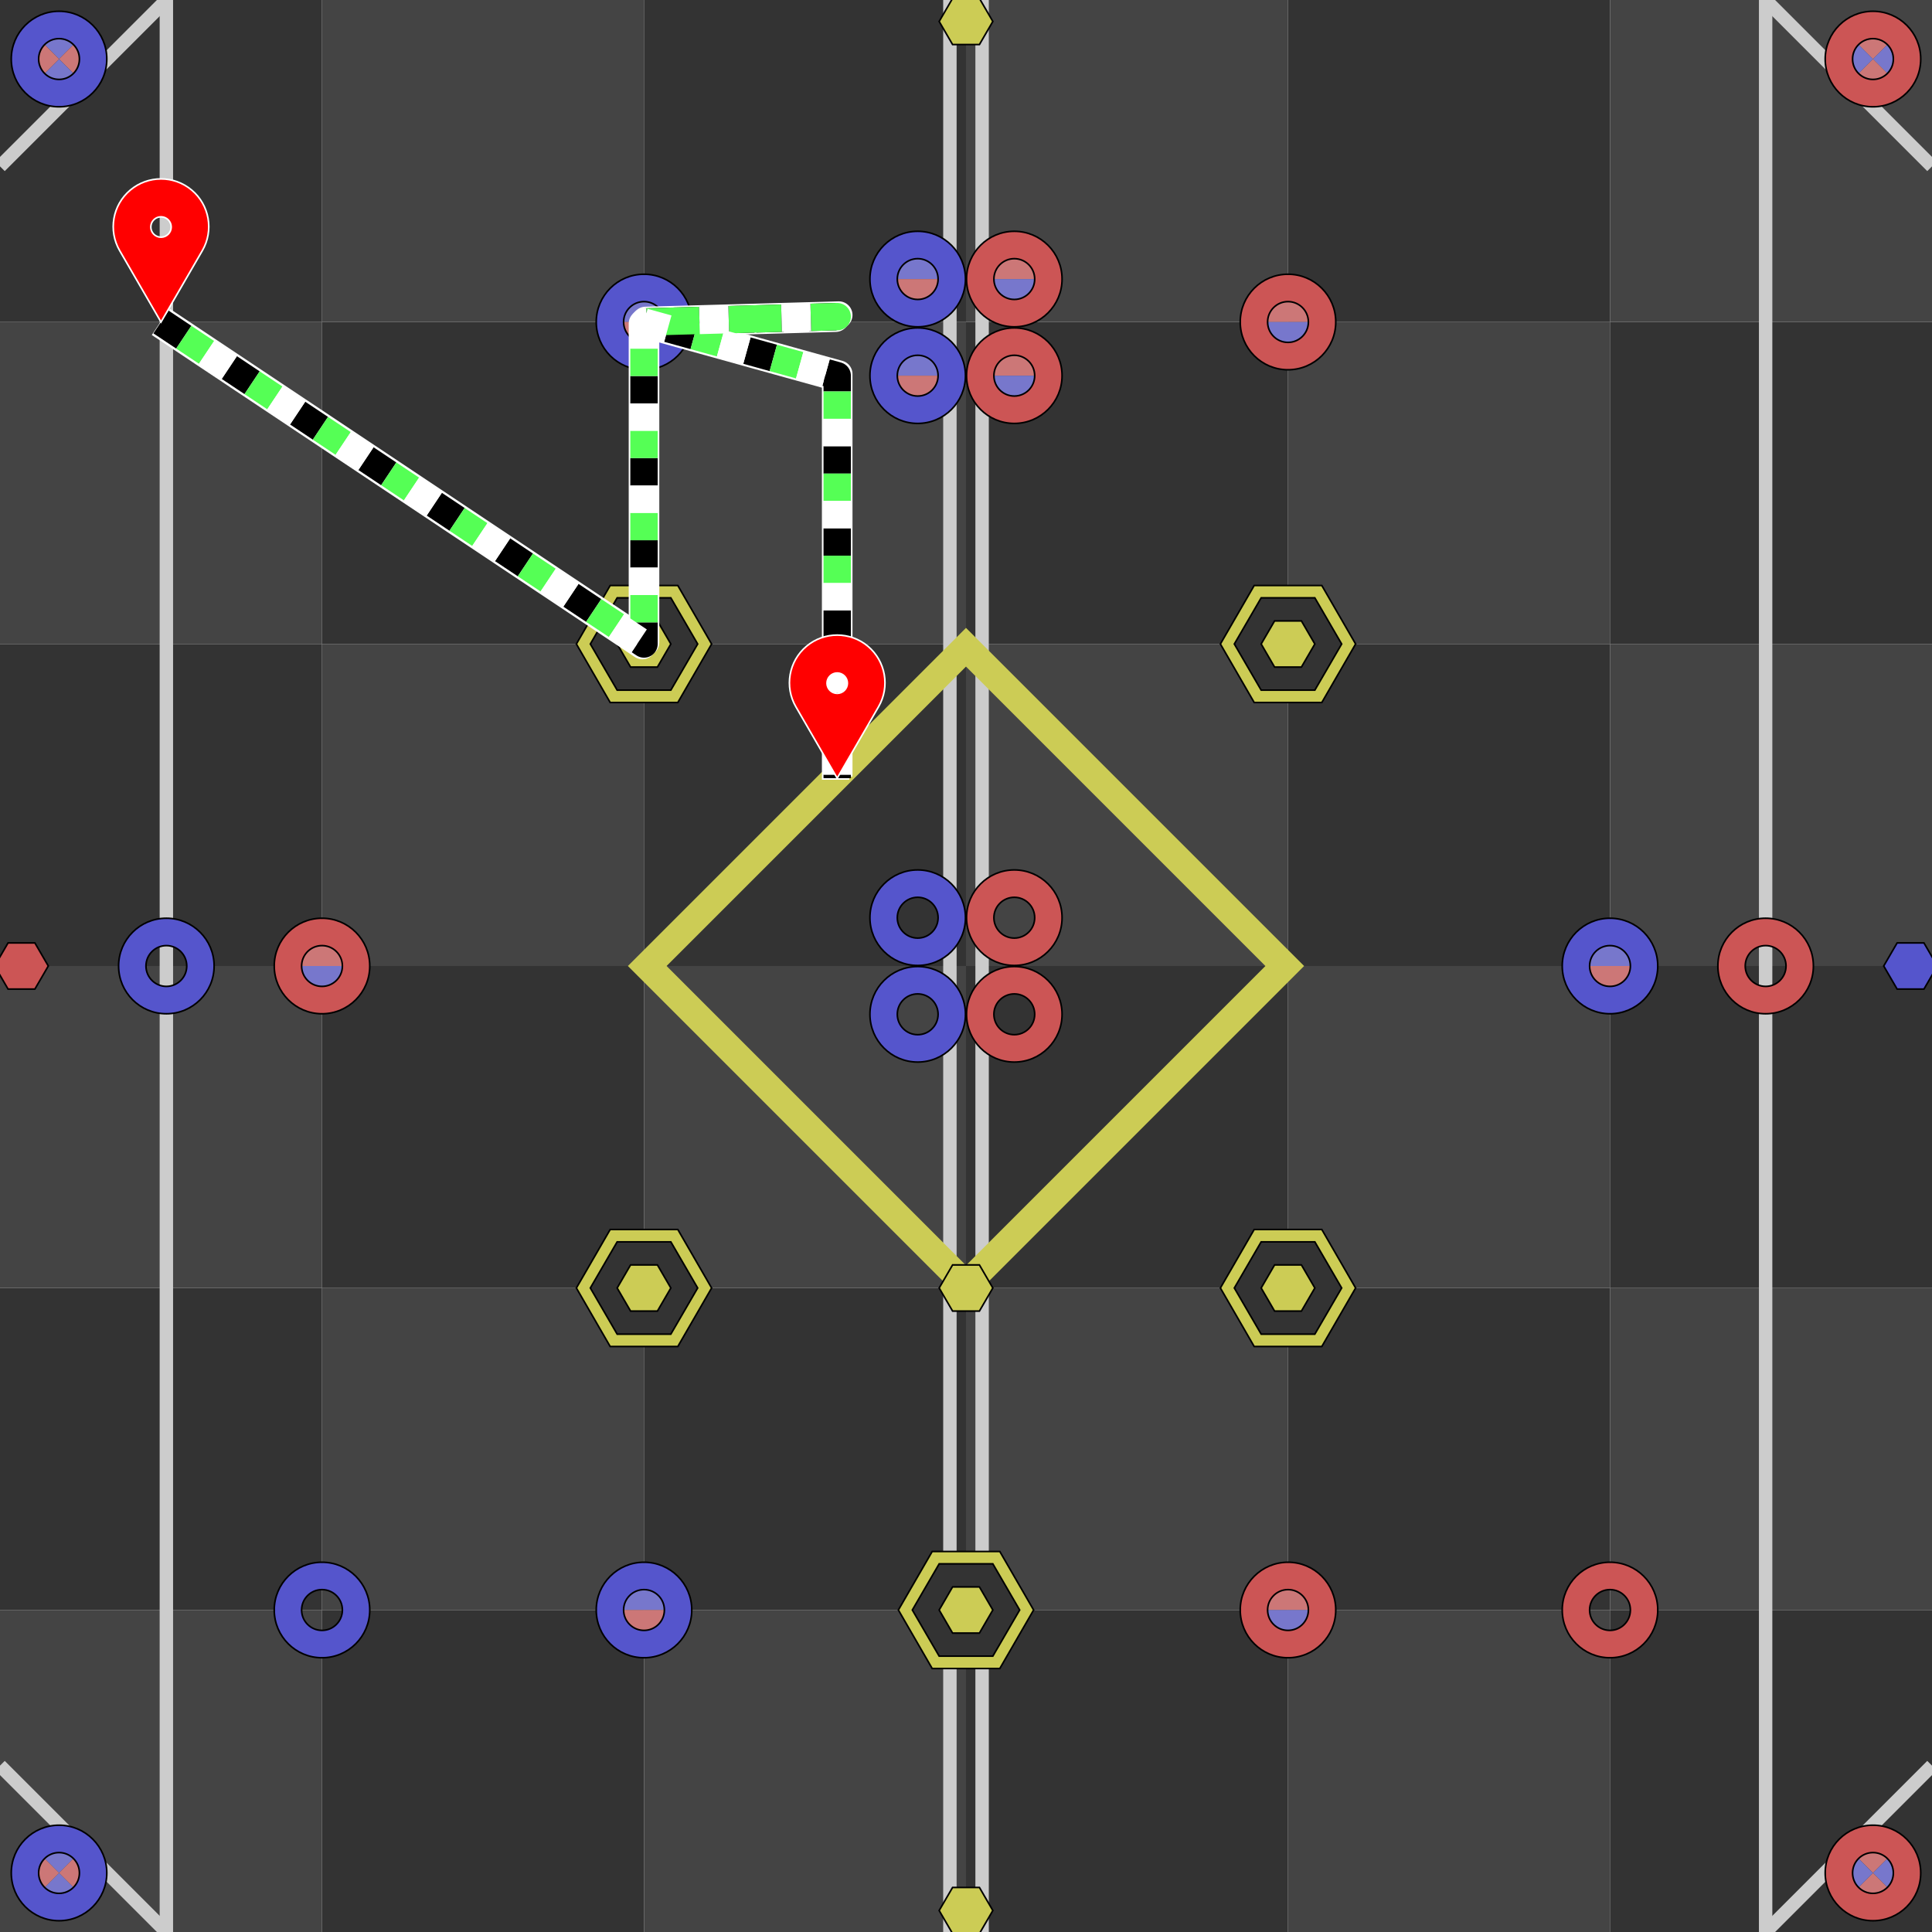
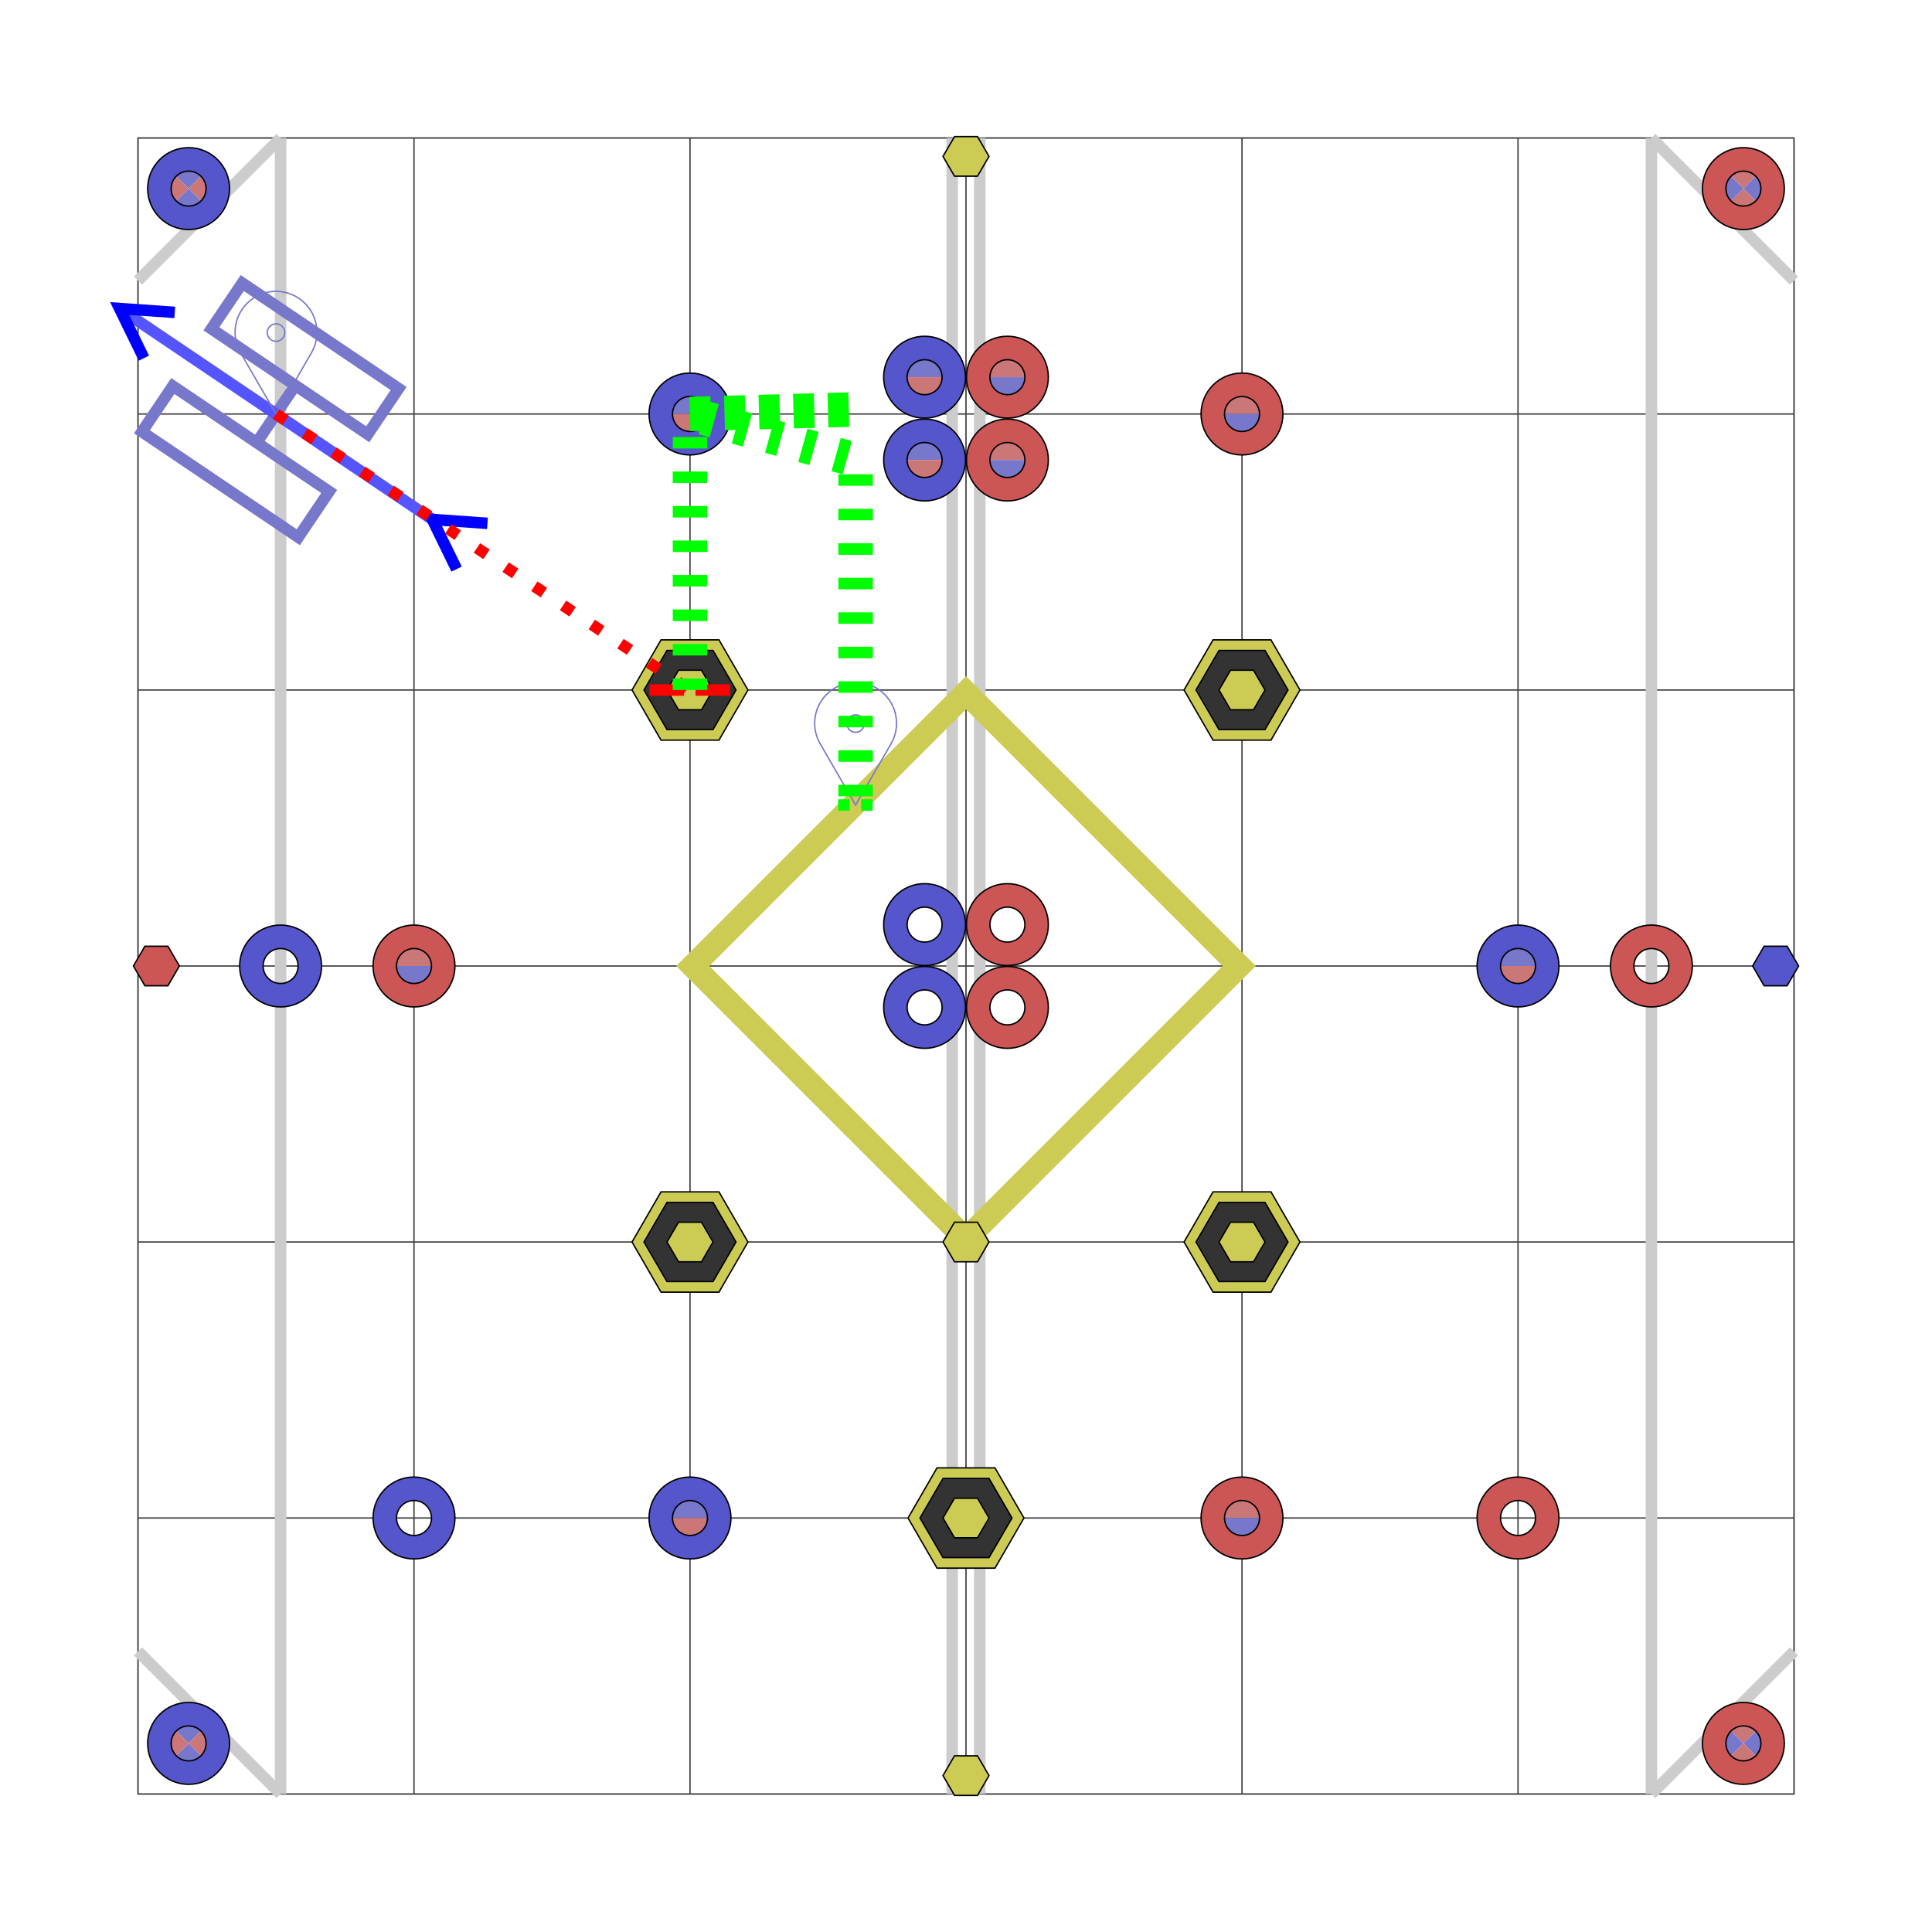
- <svg xmlns="http://www.w3.org/2000/svg" version="1.1" width="600" height="600" viewBox="-1800 -1800 3600 3600">
+ <svg xmlns="http://www.w3.org/2000/svg" version="1.1" width="600" height="600" viewBox="-2100 -2100 4200 4200">
  <g transform="scale(1, -1)">
-     <rect x="-1800" y="-1800" width="600" height="600" fill="#444444" />
-     <rect x="-1800" y="-1200" width="600" height="600" fill="#333333" />
-     <rect x="-1800" y="-600" width="600" height="600" fill="#444444" />
-     <rect x="-1800" y="0" width="600" height="600" fill="#333333" />
-     <rect x="-1800" y="600" width="600" height="600" fill="#444444" />
-     <rect x="-1800" y="1200" width="600" height="600" fill="#333333" />
-     <rect x="-1200" y="-1800" width="600" height="600" fill="#333333" />
-     <rect x="-1200" y="-1200" width="600" height="600" fill="#444444" />
-     <rect x="-1200" y="-600" width="600" height="600" fill="#333333" />
-     <rect x="-1200" y="0" width="600" height="600" fill="#444444" />
-     <rect x="-1200" y="600" width="600" height="600" fill="#333333" />
-     <rect x="-1200" y="1200" width="600" height="600" fill="#444444" />
-     <rect x="-600" y="-1800" width="600" height="600" fill="#444444" />
-     <rect x="-600" y="-1200" width="600" height="600" fill="#333333" />
-     <rect x="-600" y="-600" width="600" height="600" fill="#444444" />
-     <rect x="-600" y="0" width="600" height="600" fill="#333333" />
-     <rect x="-600" y="600" width="600" height="600" fill="#444444" />
-     <rect x="-600" y="1200" width="600" height="600" fill="#333333" />
-     <rect x="0" y="-1800" width="600" height="600" fill="#333333" />
-     <rect x="0" y="-1200" width="600" height="600" fill="#444444" />
-     <rect x="0" y="-600" width="600" height="600" fill="#333333" />
-     <rect x="0" y="0" width="600" height="600" fill="#444444" />
-     <rect x="0" y="600" width="600" height="600" fill="#333333" />
-     <rect x="0" y="1200" width="600" height="600" fill="#444444" />
-     <rect x="600" y="-1800" width="600" height="600" fill="#444444" />
-     <rect x="600" y="-1200" width="600" height="600" fill="#333333" />
-     <rect x="600" y="-600" width="600" height="600" fill="#444444" />
-     <rect x="600" y="0" width="600" height="600" fill="#333333" />
-     <rect x="600" y="600" width="600" height="600" fill="#444444" />
-     <rect x="600" y="1200" width="600" height="600" fill="#333333" />
-     <rect x="1200" y="-1800" width="600" height="600" fill="#333333" />
-     <rect x="1200" y="-1200" width="600" height="600" fill="#444444" />
-     <rect x="1200" y="-600" width="600" height="600" fill="#333333" />
-     <rect x="1200" y="0" width="600" height="600" fill="#444444" />
-     <rect x="1200" y="600" width="600" height="600" fill="#333333" />
-     <rect x="1200" y="1200" width="600" height="600" fill="#444444" />
+     <rect x="-2100" y="-2100" width="4200" height="4200" fill="#ffffff" />
+     <rect x="-1800" y="-1800" width="3600" height="3600" fill="none" stroke="#333333" stroke-width="3" />
+     <line x1="-1800" y1="-1200" x2="1800" y2="-1200" stroke="#444444" stroke-width="3" />
+     <line x1="-1800" y1="-600" x2="1800" y2="-600" stroke="#444444" stroke-width="3" />
+     <line x1="-1800" y1="0" x2="1800" y2="0" stroke="#444444" stroke-width="3" />
+     <line x1="-1800" y1="600" x2="1800" y2="600" stroke="#444444" stroke-width="3" />
+     <line x1="-1800" y1="1200" x2="1800" y2="1200" stroke="#444444" stroke-width="3" />
+     <line x1="-1200" y1="-1800" x2="-1200" y2="1800" stroke="#444444" stroke-width="3" />
+     <line x1="-600" y1="-1800" x2="-600" y2="1800" stroke="#444444" stroke-width="3" />
+     <line x1="0" y1="-1800" x2="0" y2="1800" stroke="#444444" stroke-width="3" />
+     <line x1="600" y1="-1800" x2="600" y2="1800" stroke="#444444" stroke-width="3" />
+     <line x1="1200" y1="-1800" x2="1200" y2="1800" stroke="#444444" stroke-width="3" />
    <line x1="-1490" y1="-1800" x2="-1490" y2="1800" stroke="#cccccc" stroke-width="25" />
    <line x1="-30" y1="-1800" x2="-30" y2="1800" stroke="#cccccc" stroke-width="25" />
    <line x1="30" y1="-1800" x2="30" y2="1800" stroke="#cccccc" stroke-width="25" />
    <line x1="1490" y1="-1800" x2="1490" y2="1800" stroke="#cccccc" stroke-width="25" />
    <line x1="-1800" y1="-1490" x2="-1490" y2="-1800" stroke="#cccccc" stroke-width="25" />
    <line x1="1800" y1="-1490" x2="1490" y2="-1800" stroke="#cccccc" stroke-width="25" />
    <line x1="-1800" y1="1490" x2="-1490" y2="1800" stroke="#cccccc" stroke-width="25" />
    <line x1="1800" y1="1490" x2="1490" y2="1800" stroke="#cccccc" stroke-width="25" />
    <rect x="-420" y="-420" width="840" height="840" transform="rotate(45)" stroke="#cccc55" fill="none" stroke-width="51" />
    <polygon points="-1710,0 -1735,43 -1785,43 -1810,0 -1785,-43 -1735,-43" fill="#cc5555" stroke="#000000" stroke-width="3" />
    <polygon points="1810,0 1785,43 1735,43 1710,0 1735,-43 1785,-43" fill="#5555cc" stroke="#000000" stroke-width="3" />
    <polygon points="50,1760 25,1803 -25,1803 -50,1760 -25,1717 25,1717" fill="#cccc55" stroke="#000000" stroke-width="3" />
    <polygon points="50,-600 25,-557 -25,-557 -50,-600 -25,-643 25,-643" fill="#cccc55" stroke="#000000" stroke-width="3" />
    <polygon points="50,-1760 25,-1717 -25,-1717 -50,-1760 -25,-1803 25,-1803" fill="#cccc55" stroke="#000000" stroke-width="3" />
    <polygon points="-474,600 -537,709 -663,709 -726,600 -663,491 -537,491" fill="#cccc55" stroke="#000000" stroke-width="3" />
    <polygon points="-500,600 -550,686 -650,686 -700,600 -650,514 -550,514" fill="#333333" stroke="#000000" stroke-width="3" />
    <polygon points="-550,600 -575,643 -625,643 -650,600 -625,557 -575,557" fill="#cccc55" stroke="#000000" stroke-width="3" />
    <polygon points="726,600 663,709 537,709 474,600 537,491 663,491" fill="#cccc55" stroke="#000000" stroke-width="3" />
    <polygon points="700,600 650,686 550,686 500,600 550,514 650,514" fill="#333333" stroke="#000000" stroke-width="3" />
    <polygon points="650,600 625,643 575,643 550,600 575,557 625,557" fill="#cccc55" stroke="#000000" stroke-width="3" />
    <polygon points="-474,-600 -537,-491 -663,-491 -726,-600 -663,-709 -537,-709" fill="#cccc55" stroke="#000000" stroke-width="3" />
    <polygon points="-500,-600 -550,-514 -650,-514 -700,-600 -650,-686 -550,-686" fill="#333333" stroke="#000000" stroke-width="3" />
    <polygon points="-550,-600 -575,-557 -625,-557 -650,-600 -625,-643 -575,-643" fill="#cccc55" stroke="#000000" stroke-width="3" />
    <polygon points="726,-600 663,-491 537,-491 474,-600 537,-709 663,-709" fill="#cccc55" stroke="#000000" stroke-width="3" />
    <polygon points="700,-600 650,-514 550,-514 500,-600 550,-686 650,-686" fill="#333333" stroke="#000000" stroke-width="3" />
    <polygon points="650,-600 625,-557 575,-557 550,-600 575,-643 625,-643" fill="#cccc55" stroke="#000000" stroke-width="3" />
    <polygon points="126,-1200 63,-1091 -63,-1091 -126,-1200 -63,-1309 63,-1309" fill="#cccc55" stroke="#000000" stroke-width="3" />
    <polygon points="100,-1200 50,-1114 -50,-1114 -100,-1200 -50,-1286 50,-1286" fill="#333333" stroke="#000000" stroke-width="3" />
    <polygon points="50,-1200 25,-1157 -25,-1157 -50,-1200 -25,-1243 25,-1243" fill="#cccc55" stroke="#000000" stroke-width="3" />
    <path d="M 1690,1690 l -63,63 a 89,89 0 0,0 126,0 z" fill="#cc7777" />
    <path d="M 1690,1690 l 63,63 a 89,89 0 0,0 0,-126 z" fill="#7777cc" />
    <path d="M 1690,1690 l 63,-63 a 89,89 0 0,0 -126,0 z" fill="#cc7777" />
    <path d="M 1690,1690 l -63,-63 a 89,89 0 0,0 0,126 z" fill="#7777cc" />
    <path d="M 1601,1690 a 89 89 0 0 0 178 0 a 89 89 0 0 0 -178 0 z m 51 0 a 38 38 0 0 0 76 0 a 38 38 0 0 0 -76 0 z" fill="#cc5555" stroke="#000000" stroke-width="3" fill-rule="evenodd" />
    <path d="M 1690,-1690 l -63,63 a 89,89 0 0,0 126,0 z" fill="#cc7777" />
    <path d="M 1690,-1690 l 63,63 a 89,89 0 0,0 0,-126 z" fill="#7777cc" />
    <path d="M 1690,-1690 l 63,-63 a 89,89 0 0,0 -126,0 z" fill="#cc7777" />
    <path d="M 1690,-1690 l -63,-63 a 89,89 0 0,0 0,126 z" fill="#7777cc" />
    <path d="M 1601,-1690 a 89 89 0 0 0 178 0 a 89 89 0 0 0 -178 0 z m 51 0 a 38 38 0 0 0 76 0 a 38 38 0 0 0 -76 0 z" fill="#cc5555" stroke="#000000" stroke-width="3" fill-rule="evenodd" />
    <path d="M -1690,1690 l -63,63 a 89,89 0 0,0 126,0 z" fill="#7777cc" />
    <path d="M -1690,1690 l 63,63 a 89,89 0 0,0 0,-126 z" fill="#cc7777" />
    <path d="M -1690,1690 l 63,-63 a 89,89 0 0,0 -126,0 z" fill="#7777cc" />
    <path d="M -1690,1690 l -63,-63 a 89,89 0 0,0 0,126 z" fill="#cc7777" />
    <path d="M -1779,1690 a 89 89 0 0 0 178 0 a 89 89 0 0 0 -178 0 z m 51 0 a 38 38 0 0 0 76 0 a 38 38 0 0 0 -76 0 z" fill="#5555cc" stroke="#000000" stroke-width="3" fill-rule="evenodd" />
    <path d="M -1690,-1690 l -63,63 a 89,89 0 0,0 126,0 z" fill="#7777cc" />
    <path d="M -1690,-1690 l 63,63 a 89,89 0 0,0 0,-126 z" fill="#cc7777" />
    <path d="M -1690,-1690 l 63,-63 a 89,89 0 0,0 -126,0 z" fill="#7777cc" />
    <path d="M -1690,-1690 l -63,-63 a 89,89 0 0,0 0,126 z" fill="#cc7777" />
    <path d="M -1779,-1690 a 89 89 0 0 0 178 0 a 89 89 0 0 0 -178 0 z m 51 0 a 38 38 0 0 0 76 0 a 38 38 0 0 0 -76 0 z" fill="#5555cc" stroke="#000000" stroke-width="3" fill-rule="evenodd" />
    <path d="M 1,1280 a 89,89 0 1,0 178,0" fill="#cc7777" />
    <path d="M 1,1280 a 89,89 0 1,1 178,0" fill="#7777cc" />
    <path d="M 1,1280 a 89 89 0 0 0 178 0 a 89 89 0 0 0 -178 0 z m 51 0 a 38 38 0 0 0 76 0 a 38 38 0 0 0 -76 0 z" fill="#cc5555" stroke="#000000" stroke-width="3" fill-rule="evenodd" />
    <path d="M 511,1200 a 89,89 0 1,0 178,0" fill="#cc7777" />
    <path d="M 511,1200 a 89,89 0 1,1 178,0" fill="#7777cc" />
    <path d="M 511,1200 a 89 89 0 0 0 178 0 a 89 89 0 0 0 -178 0 z m 51 0 a 38 38 0 0 0 76 0 a 38 38 0 0 0 -76 0 z" fill="#cc5555" stroke="#000000" stroke-width="3" fill-rule="evenodd" />
    <path d="M 1,1100 a 89,89 0 1,0 178,0" fill="#cc7777" />
    <path d="M 1,1100 a 89,89 0 1,1 178,0" fill="#7777cc" />
    <path d="M 1,1100 a 89 89 0 0 0 178 0 a 89 89 0 0 0 -178 0 z m 51 0 a 38 38 0 0 0 76 0 a 38 38 0 0 0 -76 0 z" fill="#cc5555" stroke="#000000" stroke-width="3" fill-rule="evenodd" />
    <path d="M -1289,0 a 89,89 0 1,0 178,0" fill="#cc7777" />
    <path d="M -1289,0 a 89,89 0 1,1 178,0" fill="#7777cc" />
    <path d="M -1289,0 a 89 89 0 0 0 178 0 a 89 89 0 0 0 -178 0 z m 51 0 a 38 38 0 0 0 76 0 a 38 38 0 0 0 -76 0 z" fill="#cc5555" stroke="#000000" stroke-width="3" fill-rule="evenodd" />
    <path d="M 511,-1200 a 89,89 0 1,0 178,0" fill="#cc7777" />
    <path d="M 511,-1200 a 89,89 0 1,1 178,0" fill="#7777cc" />
    <path d="M 511,-1200 a 89 89 0 0 0 178 0 a 89 89 0 0 0 -178 0 z m 51 0 a 38 38 0 0 0 76 0 a 38 38 0 0 0 -76 0 z" fill="#cc5555" stroke="#000000" stroke-width="3" fill-rule="evenodd" />
    <path d="M -179,1280 a 89,89 0 1,0 178,0" fill="#7777cc" />
    <path d="M -179,1280 a 89,89 0 1,1 178,0" fill="#cc7777" />
    <path d="M -179,1280 a 89 89 0 0 0 178 0 a 89 89 0 0 0 -178 0 z m 51 0 a 38 38 0 0 0 76 0 a 38 38 0 0 0 -76 0 z" fill="#5555cc" stroke="#000000" stroke-width="3" fill-rule="evenodd" />
    <path d="M -689,1200 a 89,89 0 1,0 178,0" fill="#7777cc" />
    <path d="M -689,1200 a 89,89 0 1,1 178,0" fill="#cc7777" />
    <path d="M -689,1200 a 89 89 0 0 0 178 0 a 89 89 0 0 0 -178 0 z m 51 0 a 38 38 0 0 0 76 0 a 38 38 0 0 0 -76 0 z" fill="#5555cc" stroke="#000000" stroke-width="3" fill-rule="evenodd" />
    <path d="M -179,1100 a 89,89 0 1,0 178,0" fill="#7777cc" />
    <path d="M -179,1100 a 89,89 0 1,1 178,0" fill="#cc7777" />
    <path d="M -179,1100 a 89 89 0 0 0 178 0 a 89 89 0 0 0 -178 0 z m 51 0 a 38 38 0 0 0 76 0 a 38 38 0 0 0 -76 0 z" fill="#5555cc" stroke="#000000" stroke-width="3" fill-rule="evenodd" />
    <path d="M 1111,0 a 89,89 0 1,0 178,0" fill="#7777cc" />
    <path d="M 1111,0 a 89,89 0 1,1 178,0" fill="#cc7777" />
    <path d="M 1111,0 a 89 89 0 0 0 178 0 a 89 89 0 0 0 -178 0 z m 51 0 a 38 38 0 0 0 76 0 a 38 38 0 0 0 -76 0 z" fill="#5555cc" stroke="#000000" stroke-width="3" fill-rule="evenodd" />
    <path d="M -689,-1200 a 89,89 0 1,0 178,0" fill="#7777cc" />
    <path d="M -689,-1200 a 89,89 0 1,1 178,0" fill="#cc7777" />
    <path d="M -689,-1200 a 89 89 0 0 0 178 0 a 89 89 0 0 0 -178 0 z m 51 0 a 38 38 0 0 0 76 0 a 38 38 0 0 0 -76 0 z" fill="#5555cc" stroke="#000000" stroke-width="3" fill-rule="evenodd" />
    <path d="M 1,90 a 89 89 0 0 0 178 0 a 89 89 0 0 0 -178 0 z m 51 0 a 38 38 0 0 0 76 0 a 38 38 0 0 0 -76 0 z" fill="#cc5555" stroke="#000000" stroke-width="3" fill-rule="evenodd" />
    <path d="M 1401,0 a 89 89 0 0 0 178 0 a 89 89 0 0 0 -178 0 z m 51 0 a 38 38 0 0 0 76 0 a 38 38 0 0 0 -76 0 z" fill="#cc5555" stroke="#000000" stroke-width="3" fill-rule="evenodd" />
    <path d="M 1,-90 a 89 89 0 0 0 178 0 a 89 89 0 0 0 -178 0 z m 51 0 a 38 38 0 0 0 76 0 a 38 38 0 0 0 -76 0 z" fill="#cc5555" stroke="#000000" stroke-width="3" fill-rule="evenodd" />
    <path d="M 1111,-1200 a 89 89 0 0 0 178 0 a 89 89 0 0 0 -178 0 z m 51 0 a 38 38 0 0 0 76 0 a 38 38 0 0 0 -76 0 z" fill="#cc5555" stroke="#000000" stroke-width="3" fill-rule="evenodd" />
    <path d="M -179,90 a 89 89 0 0 0 178 0 a 89 89 0 0 0 -178 0 z m 51 0 a 38 38 0 0 0 76 0 a 38 38 0 0 0 -76 0 z" fill="#5555cc" stroke="#000000" stroke-width="3" fill-rule="evenodd" />
    <path d="M -1579,0 a 89 89 0 0 0 178 0 a 89 89 0 0 0 -178 0 z m 51 0 a 38 38 0 0 0 76 0 a 38 38 0 0 0 -76 0 z" fill="#5555cc" stroke="#000000" stroke-width="3" fill-rule="evenodd" />
    <path d="M -179,-90 a 89 89 0 0 0 178 0 a 89 89 0 0 0 -178 0 z m 51 0 a 38 38 0 0 0 76 0 a 38 38 0 0 0 -76 0 z" fill="#5555cc" stroke="#000000" stroke-width="3" fill-rule="evenodd" />
    <path d="M -1289,-1200 a 89 89 0 0 0 178 0 a 89 89 0 0 0 -178 0 z m 51 0 a 38 38 0 0 0 76 0 a 38 38 0 0 0 -76 0 z" fill="#5555cc" stroke="#000000" stroke-width="3" fill-rule="evenodd" />
-     <polyline points="-1497,1203 -597,603 -597,1203 -237,1213 -597,1203 -237,1103 -237,353" fill="none" stroke="#ffffff" stroke-width="51" stroke-linejoin="round" />
-     <polyline points="-1503,1197 -603,597 -603,1197 -243,1207 -603,1197 -243,1097 -243,347" fill="none" stroke="#ffffff" stroke-width="51" stroke-linejoin="round" />
-     <polyline points="-1500,1200 -600,600 -600,1200 -240,1210 -600,1200 -240,1100 -240,350" fill="none" stroke="#000000" stroke-width="51" stroke-dasharray="51,102" stroke-linejoin="round" />
-     <polyline points="-1500,1200 -600,600 -600,1200 -240,1210 -600,1200 -240,1100 -240,350" fill="none" stroke="#55ff55" stroke-width="51" stroke-dasharray="51,102" stroke-dashoffset="102" stroke-linejoin="round" />
-     <polyline points="-1500,1200 -600,600 -600,1200 -240,1210 -600,1200 -240,1100 -240,350" fill="none" stroke="#ffffff" stroke-width="51" stroke-dasharray="51,102" stroke-dashoffset="51" stroke-linejoin="round" />
-     <path d="M -1500,1200 l -77 133 a 89 89 0 1 0 154 0 z m -19 177 a 19 19 0 0 0 38 0 a 19 19 0 0 0 -38 0 z" fill="#ff0000" stroke="#ffffff" stroke-width="3" fill-rule="evenodd" />
-     <path d="M -240,350 l -77 133 a 89 89 0 1 0 154 0 z m -19 177 a 19 19 0 0 0 38 0 a 19 19 0 0 0 -38 0 z" fill="#ff0000" stroke="#ffffff" stroke-width="3" fill-rule="evenodd" />
+     <g transform="translate(-1500 1200)  rotate(-304)">
+       <rect x="-195" y="-190" width="120" height="410" fill="none" stroke="#7777cc" stroke-width="25" />
+       <rect x="75" y="-190" width="120" height="410" fill="none" stroke="#7777cc" stroke-width="25" />
+       <line x1="-75" y1="0" x2="75" y2="0" stroke="#7777cc" stroke-width="25" />
+       <line x1="0" y1="-410" x2="0" y2="410" stroke="#5555ff" stroke-width="25" />
+       <polyline points="-60,306 0,410 60,306" fill="none" stroke="#0000ff" stroke-width="25" />
+       <polyline points="-60,-514 0,-410 60,-514" fill="none" stroke="#0000ff" stroke-width="25" />
+     </g>
+     <path d="M -1500,1200 l -77 133 a 89 89 0 1 0 154 0 z m -19 177 a 19 19 0 0 0 38 0 a 19 19 0 0 0 -38 0 z" fill="none" stroke="#7777cc" stroke-width="3" fill-rule="evenodd" />
+     <path d="M -240,350 l -77 133 a 89 89 0 1 0 154 0 z m -19 177 a 19 19 0 0 0 38 0 a 19 19 0 0 0 -38 0 z" fill="none" stroke="#7777cc" stroke-width="3" fill-rule="evenodd" />
+     <polyline points="-1500,1200 -600,600" fill="none" stroke="#ff0000" stroke-width="25" stroke-dasharray="25,50" stroke-linejoin="round" stroke-dashoffset="0">
+       <animate attributeName="stroke-dashoffset" values="75;0" dur="1000ms" repeatCount="indefinite" />
+     </polyline>
+     <line x1="-688" y1="600" x2="-513" y2="600" stroke="#ff0000" stroke-width="25" stroke-dasharray="75,25">
+       <animateTransform attributeName="transform" type="rotate" to="360 -600 600" dur="2000ms" repeatCount="indefinite" from="0 -600 600" />
+     </line>
+     <polyline points="-600,600 -600,1200 -240,1210 -600,1200 -240,1100 -240,350" fill="none" stroke="#00ff00" stroke-width="75" stroke-dasharray="25,50" stroke-linejoin="round" stroke-dashoffset="0">
+       <animate attributeName="stroke-dashoffset" values="75;0" dur="1000ms" repeatCount="indefinite" />
+     </polyline>
+     <line x1="-278" y1="350" x2="-203" y2="350" stroke="#00ff00" stroke-width="25" stroke-dasharray="25,25">
+       <animateTransform attributeName="transform" type="rotate" to="360 -240 350" dur="2000ms" repeatCount="indefinite" from="0 -240 350" />
+     </line>
  </g>
</svg>
